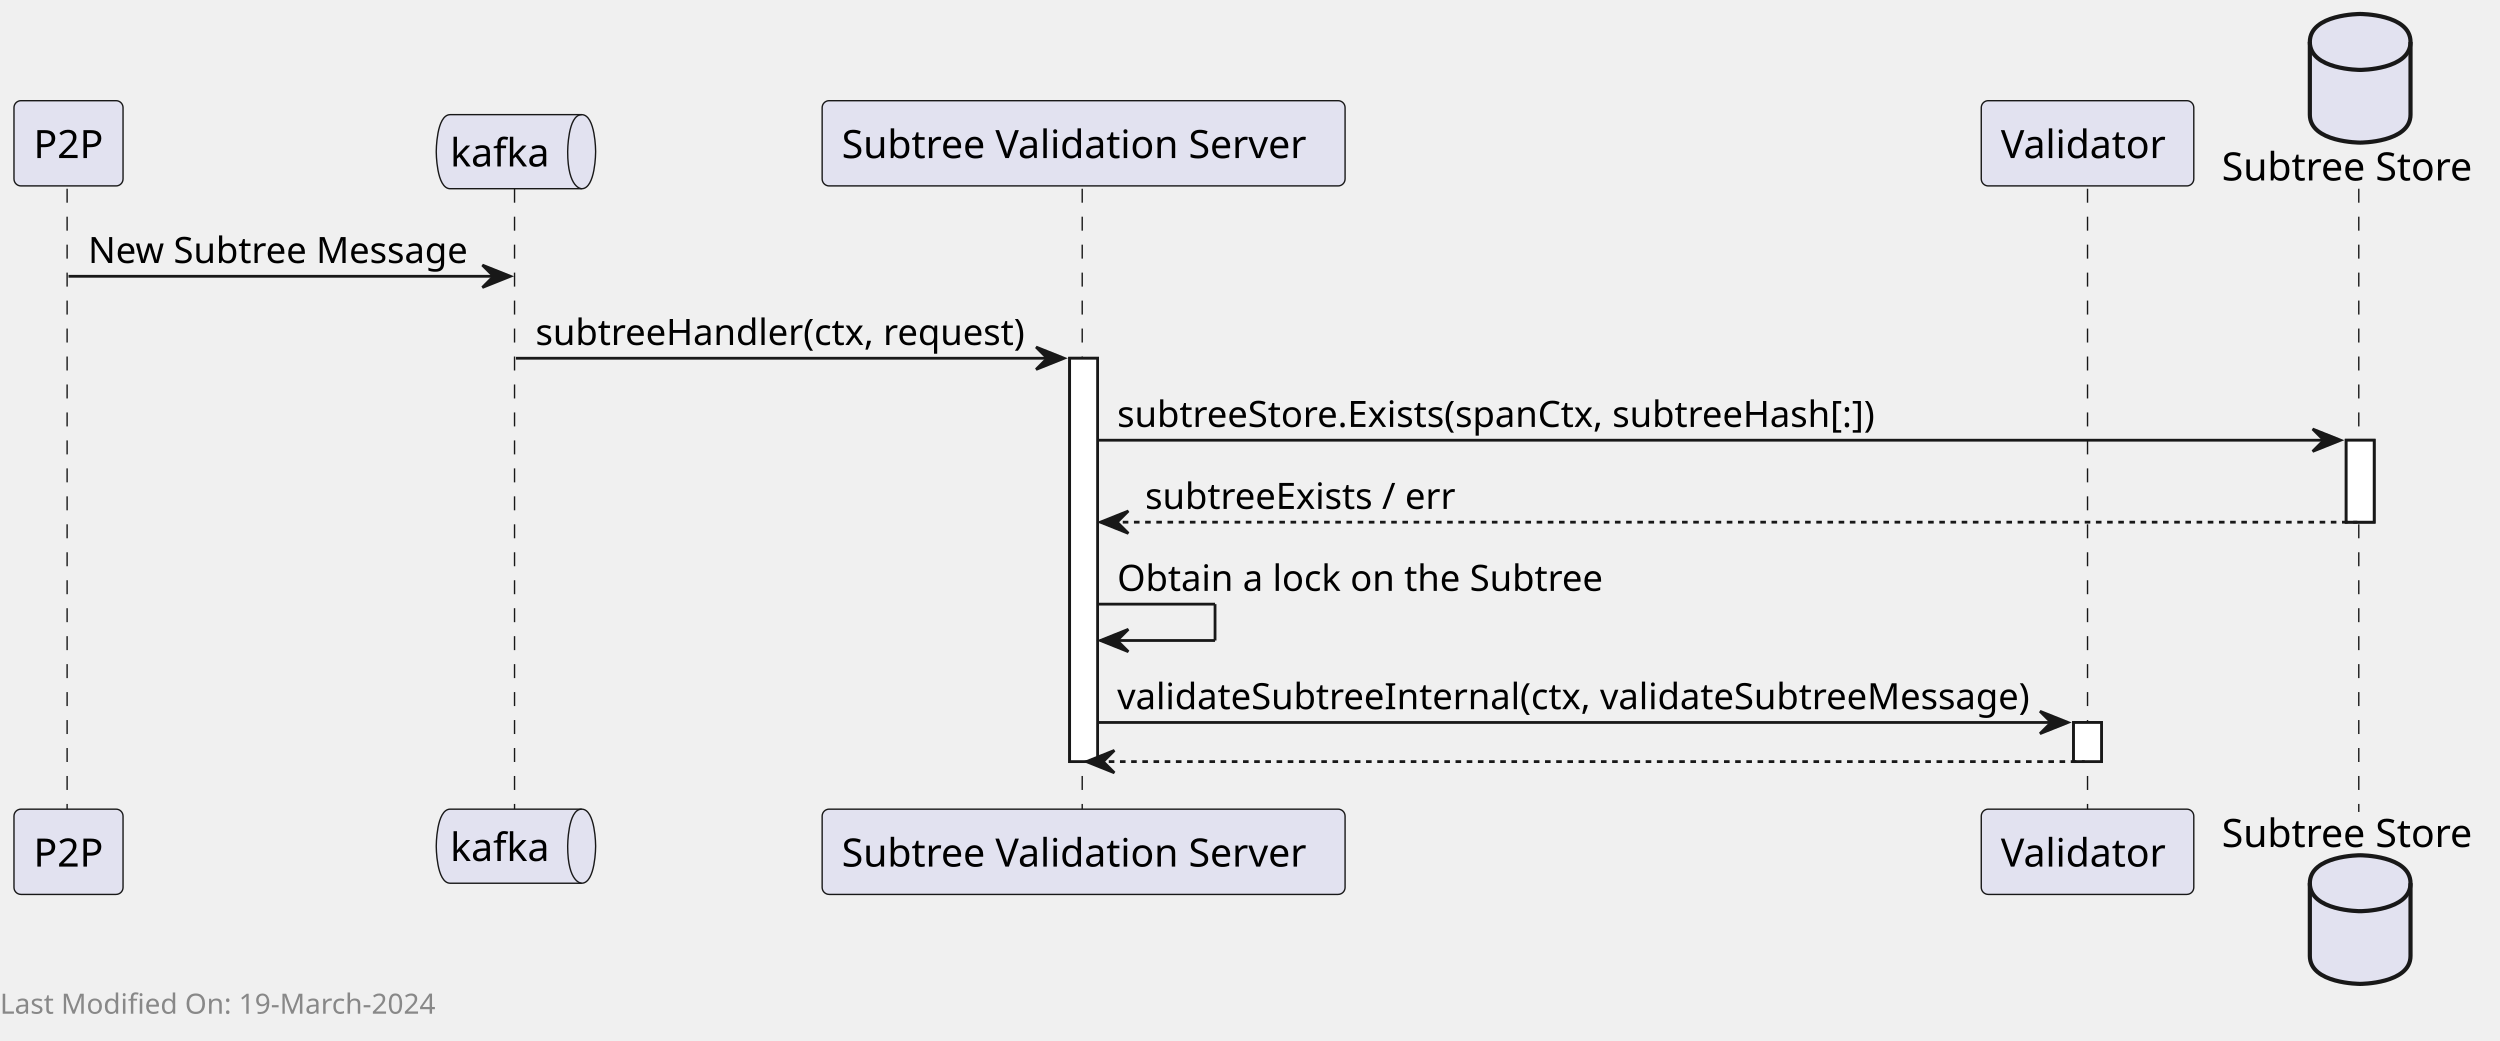
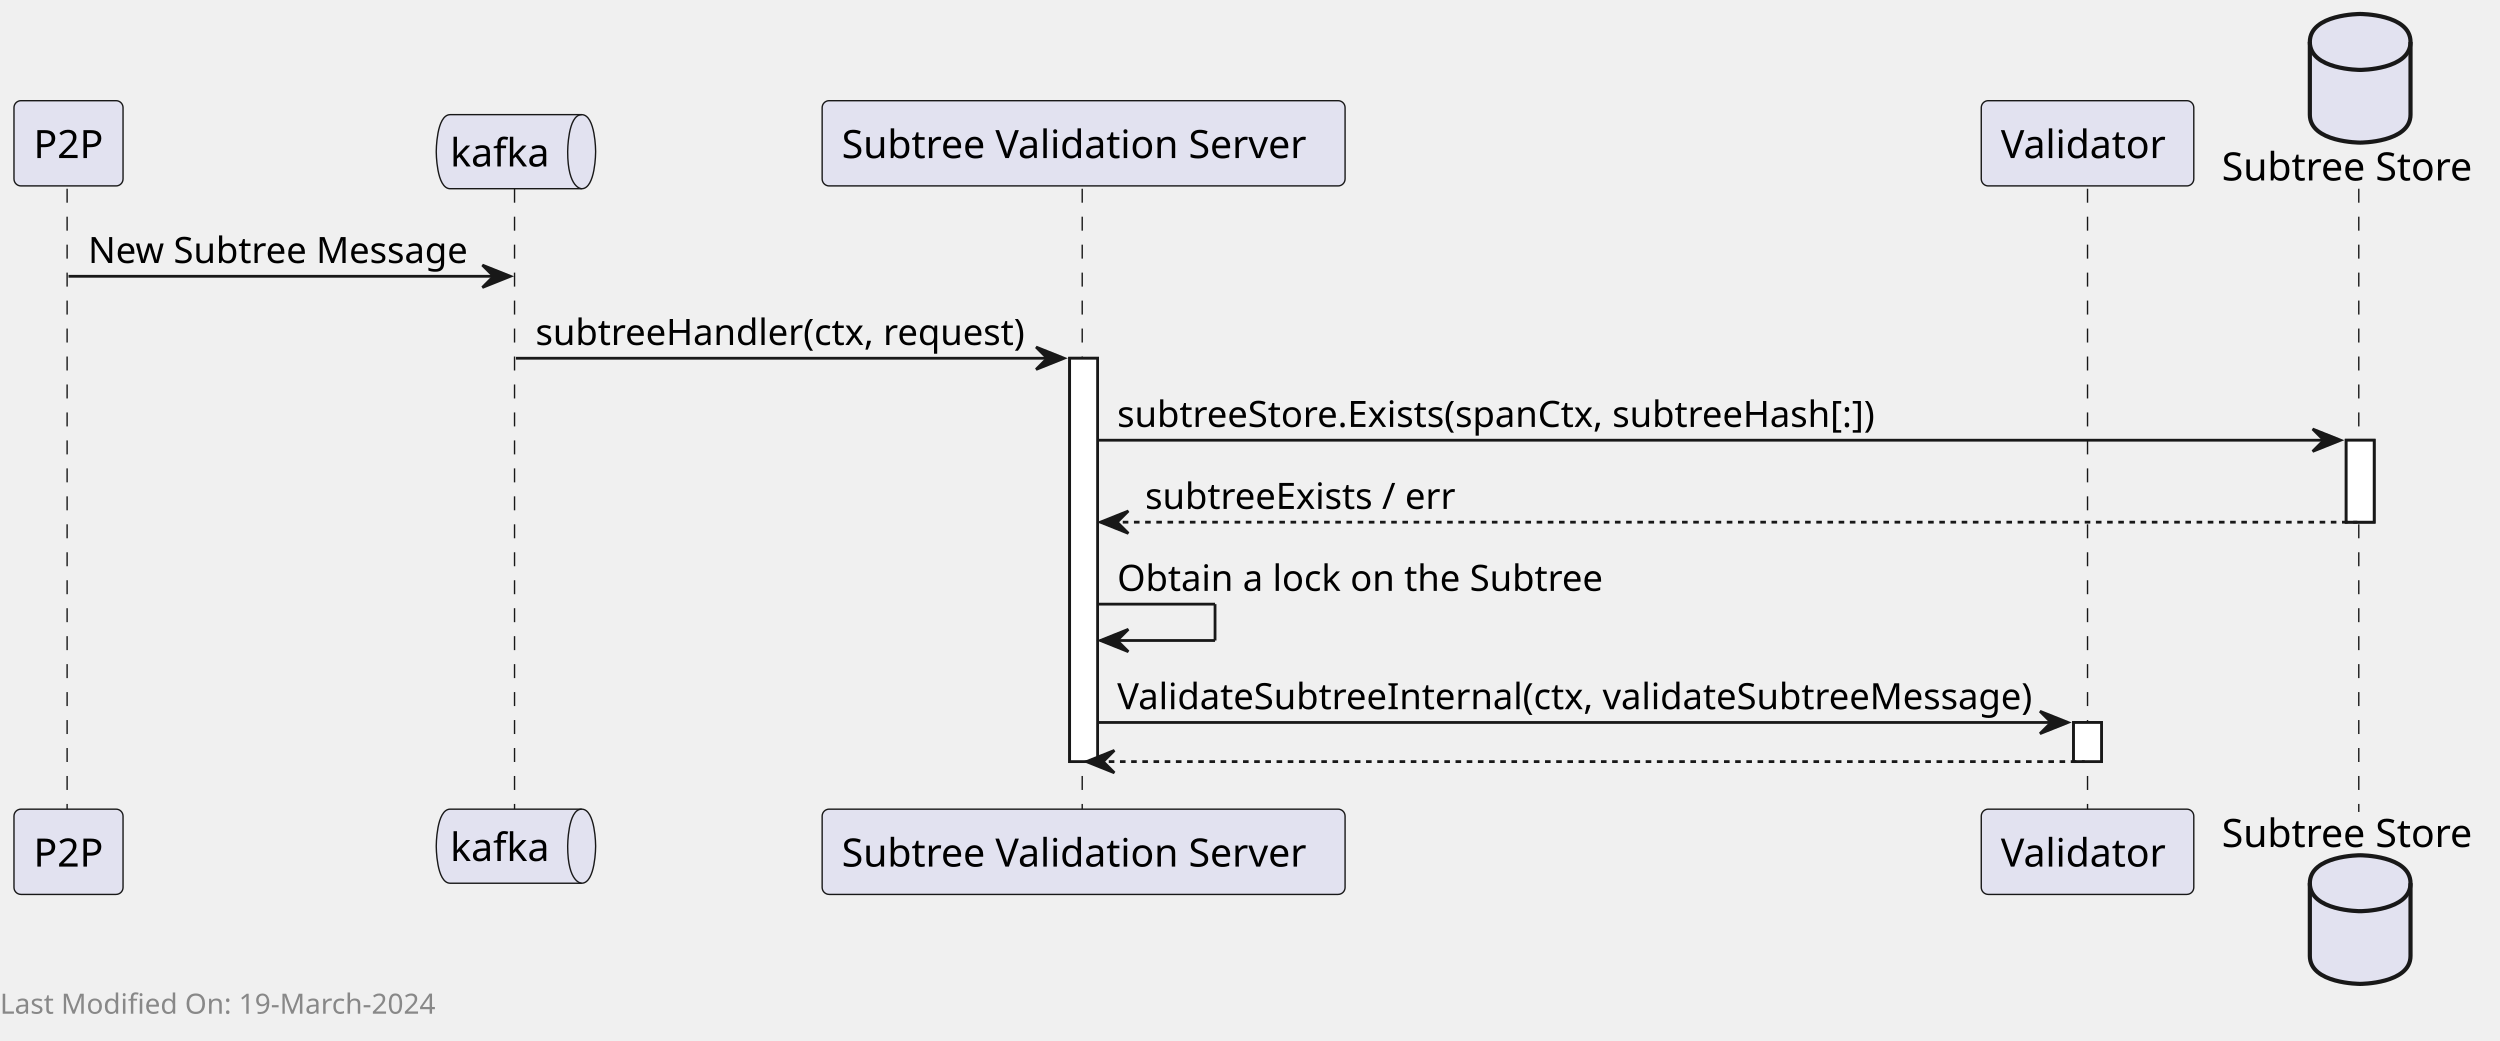
<svg xmlns="http://www.w3.org/2000/svg" contentStyleType="text/css" height="372" preserveAspectRatio="none" viewBox="0 0 894 372" width="894" zoomAndPan="magnify">
  <g stroke="#181818">
    <path d="m382.5 128.109h10v144.242h-10z" fill="#fff" />
    <path d="m741.5 258.352h10v14h-10z" fill="#fff" />
    <path d="m839 157.42h10v29.311h-10z" fill="#fff" />
    <g stroke-width=".5">
      <path d="m24 67.488v222.863" stroke-dasharray="5 5" />
      <path d="m184 67.488v222.863" stroke-dasharray="5 5" />
      <path d="m387 67.488v222.863" stroke-dasharray="5 5" />
      <path d="m746.5 67.488v222.863" stroke-dasharray="5 5" />
      <path d="m843.5 67.488v222.863" stroke-dasharray="5 5" />
      <rect fill="#e2e2f0" height="30.488" rx="2.5" width="39" x="5" y="36" />
    </g>
  </g>
  <text font-family="sans-serif" font-size="14" lengthAdjust="spacing" textLength="25" x="12" y="56.535">P2P</text>
  <rect fill="#e2e2f0" height="30.488" rx="2.5" stroke="#181818" stroke-width=".5" width="39" x="5" y="289.352" />
  <text font-family="sans-serif" font-size="14" lengthAdjust="spacing" textLength="25" x="12" y="309.887">P2P</text>
  <path d="m161 41h47c5 0 5 13.244 5 13.244s0 13.244-5 13.244h-47c-5 0-5-13.244-5-13.244s0-13.244 5-13.244" fill="#e2e2f0" stroke="#181818" stroke-width=".5" />
  <path d="m208 41c-5 0-5 13.244-5 13.244 0 13.244 5 13.244 5 13.244" fill="none" stroke="#181818" stroke-width=".5" />
  <text font-family="sans-serif" font-size="14" lengthAdjust="spacing" textLength="37" x="161" y="59.535">kafka</text>
  <path d="m161 289.352h47c5 0 5 13.244 5 13.244s0 13.244-5 13.244h-47c-5 0-5-13.244-5-13.244s0-13.244 5-13.244" fill="#e2e2f0" stroke="#181818" stroke-width=".5" />
  <path d="m208 289.352c-5 0-5 13.244-5 13.244 0 13.244 5 13.244 5 13.244" fill="none" stroke="#181818" stroke-width=".5" />
  <text font-family="sans-serif" font-size="14" lengthAdjust="spacing" textLength="37" x="161" y="307.887">kafka</text>
  <rect fill="#e2e2f0" height="30.488" rx="2.5" stroke="#181818" stroke-width=".5" width="187" x="294" y="36" />
  <text font-family="sans-serif" font-size="14" lengthAdjust="spacing" textLength="173" x="301" y="56.535">Subtree Validation Server</text>
  <rect fill="#e2e2f0" height="30.488" rx="2.5" stroke="#181818" stroke-width=".5" width="187" x="294" y="289.352" />
  <text font-family="sans-serif" font-size="14" lengthAdjust="spacing" textLength="173" x="301" y="309.887">Subtree Validation Server</text>
  <rect fill="#e2e2f0" height="30.488" rx="2.5" stroke="#181818" stroke-width=".5" width="76" x="708.5" y="36" />
  <text font-family="sans-serif" font-size="14" lengthAdjust="spacing" textLength="62" x="715.5" y="56.535">Validator</text>
  <rect fill="#e2e2f0" height="30.488" rx="2.5" stroke="#181818" stroke-width=".5" width="76" x="708.5" y="289.352" />
  <text font-family="sans-serif" font-size="14" lengthAdjust="spacing" textLength="62" x="715.5" y="309.887">Validator</text>
  <text font-family="sans-serif" font-size="14" lengthAdjust="spacing" textLength="93" x="794.5" y="64.535">Subtree Store</text>
  <path d="m826 15c0-10 18-10 18-10s18 0 18 10v26c0 10-18 10-18 10s-18 0-18-10z" fill="#e2e2f0" stroke="#181818" stroke-width="1.5" />
  <path d="m826 15c0 10 18 10 18 10s18 0 18-10" fill="none" stroke="#181818" stroke-width="1.5" />
  <text font-family="sans-serif" font-size="14" lengthAdjust="spacing" textLength="93" x="794.5" y="302.887">Subtree Store</text>
  <g stroke="#181818">
    <path d="m826 315.84c0-10 18-10 18-10s18 0 18 10v26c0 10-18 10-18 10s-18 0-18-10z" fill="#e2e2f0" stroke-width="1.5" />
    <path d="m826 315.84c0 10 18 10 18 10s18 0 18-10" fill="none" stroke-width="1.5" />
    <path d="m382.5 128.109h10v144.242h-10z" fill="#fff" />
    <path d="m741.5 258.352h10v14h-10z" fill="#fff" />
    <path d="m839 157.42h10v29.311h-10z" fill="#fff" />
    <path d="m172.5 94.799 10 4-10 4 4-4z" fill="#181818" />
    <path d="m24.5 98.799h154" />
  </g>
  <text font-family="sans-serif" font-size="13" lengthAdjust="spacing" textLength="136" x="31.5" y="94.057">New Subtree Message</text>
  <path d="m370.5 124.109 10 4-10 4 4-4z" fill="#181818" stroke="#181818" />
  <path d="m184.5 128.109h192" stroke="#181818" />
  <text font-family="sans-serif" font-size="13" lengthAdjust="spacing" textLength="179" x="191.5" y="123.367">subtreeHandler(ctx, request)</text>
  <path d="m827 153.42 10 4-10 4 4-4z" fill="#181818" stroke="#181818" />
  <path d="m392.5 157.42h440.5" stroke="#181818" />
  <text font-family="sans-serif" font-size="13" lengthAdjust="spacing" textLength="280" x="399.5" y="152.678">subtreeStore.Exists(spanCtx, subtreeHash[:])</text>
  <path d="m403.5 182.731-10 4 10 4-4-4z" fill="#181818" stroke="#181818" />
  <path d="m397.5 186.731h445.5" stroke="#181818" stroke-dasharray="2 2" />
  <text font-family="sans-serif" font-size="13" lengthAdjust="spacing" textLength="117" x="409.5" y="181.988">subtreeExists / err</text>
  <path d="m392.5 216.041h42" stroke="#181818" />
  <path d="m434.5 216.041v13" stroke="#181818" />
  <path d="m393.5 229.041h41" stroke="#181818" />
  <path d="m403.5 225.041-10 4 10 4-4-4z" fill="#181818" stroke="#181818" />
  <text font-family="sans-serif" font-size="13" lengthAdjust="spacing" textLength="179" x="399.5" y="211.299">Obtain a lock on the Subtree</text>
  <path d="m729.5 254.352 10 4-10 4 4-4z" fill="#181818" stroke="#181818" />
  <path d="m392.5 258.352h343" stroke="#181818" />
-   <text font-family="sans-serif" font-size="13" lengthAdjust="spacing" textLength="330" x="399.5" y="253.609">validateSubtreeInternal(ctx, validateSubtreeMessage)</text>
+   <text font-family="sans-serif" font-size="13" lengthAdjust="spacing" textLength="330" x="399.5" y="253.609">ValidateSubtreeInternal(ctx, validateSubtreeMessage)</text>
  <path d="m398.5 268.352-10 4 10 4-4-4z" fill="#181818" stroke="#181818" />
  <path d="m392.5 272.352h353" stroke="#181818" stroke-dasharray="2 2" />
  <text fill="#888" font-family="sans-serif" font-size="10" lengthAdjust="spacing" textLength="167" y="362.508">Last Modified On: 19-March-2024</text>
</svg>
